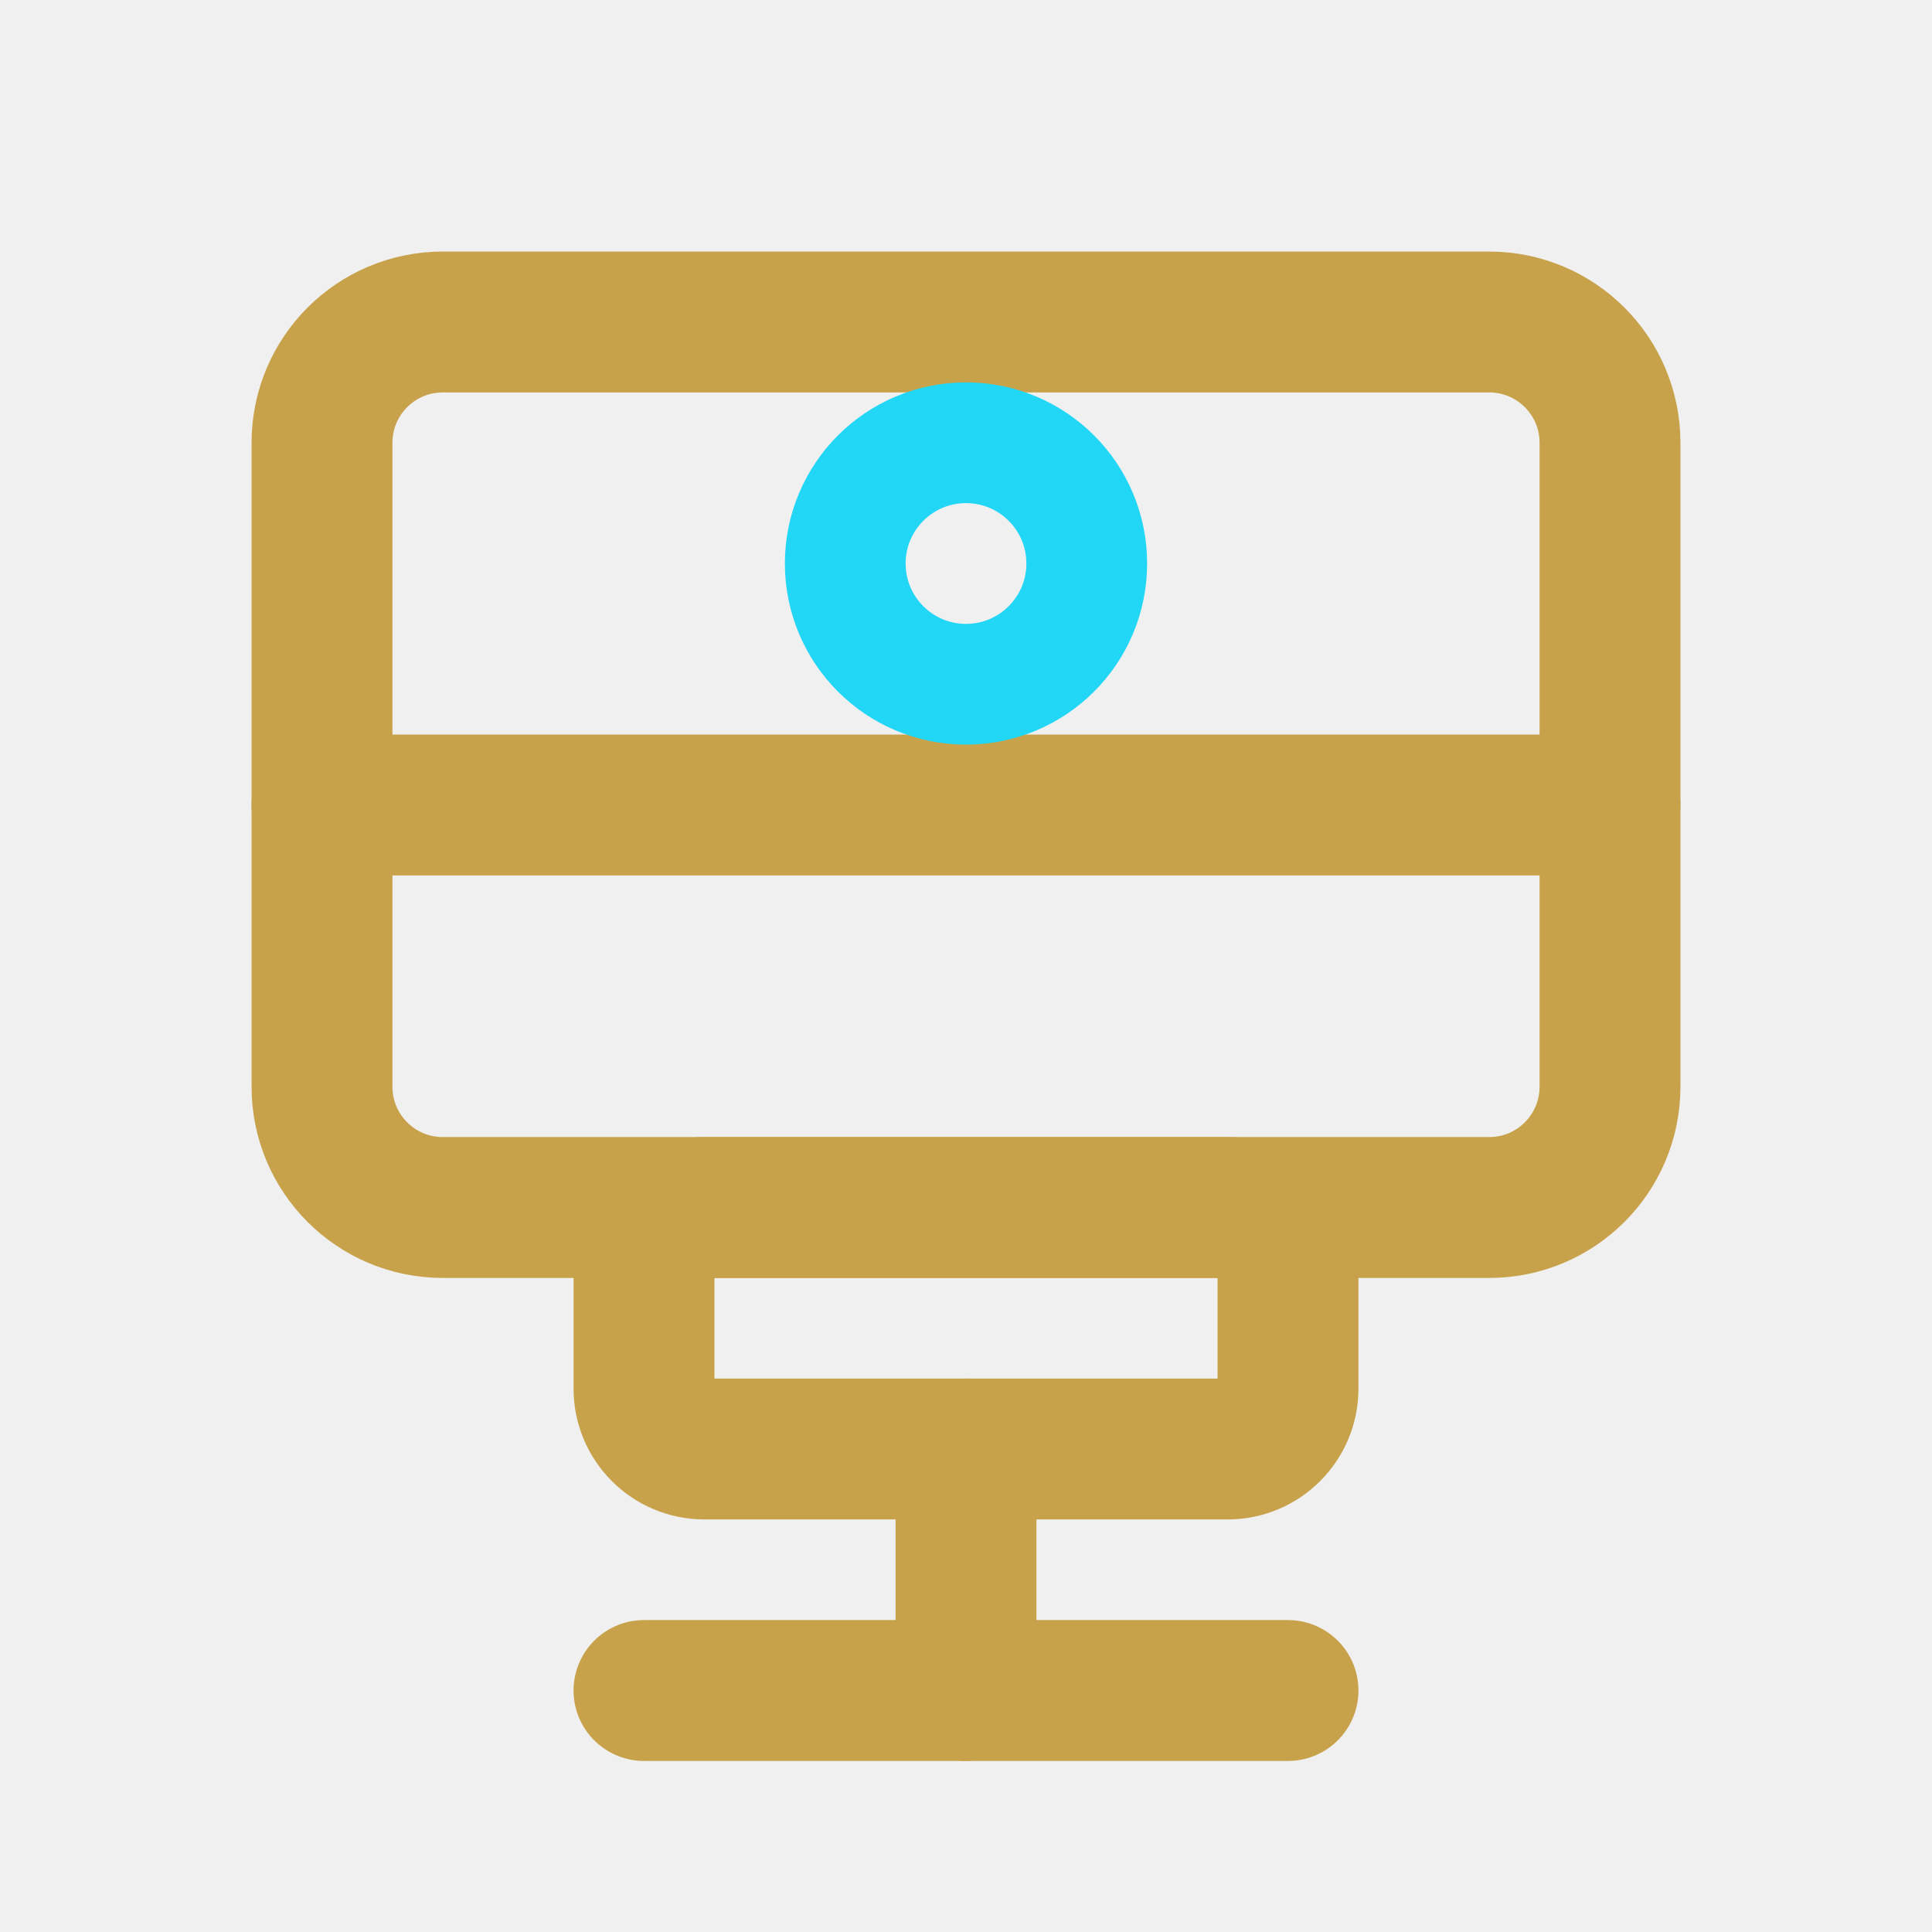
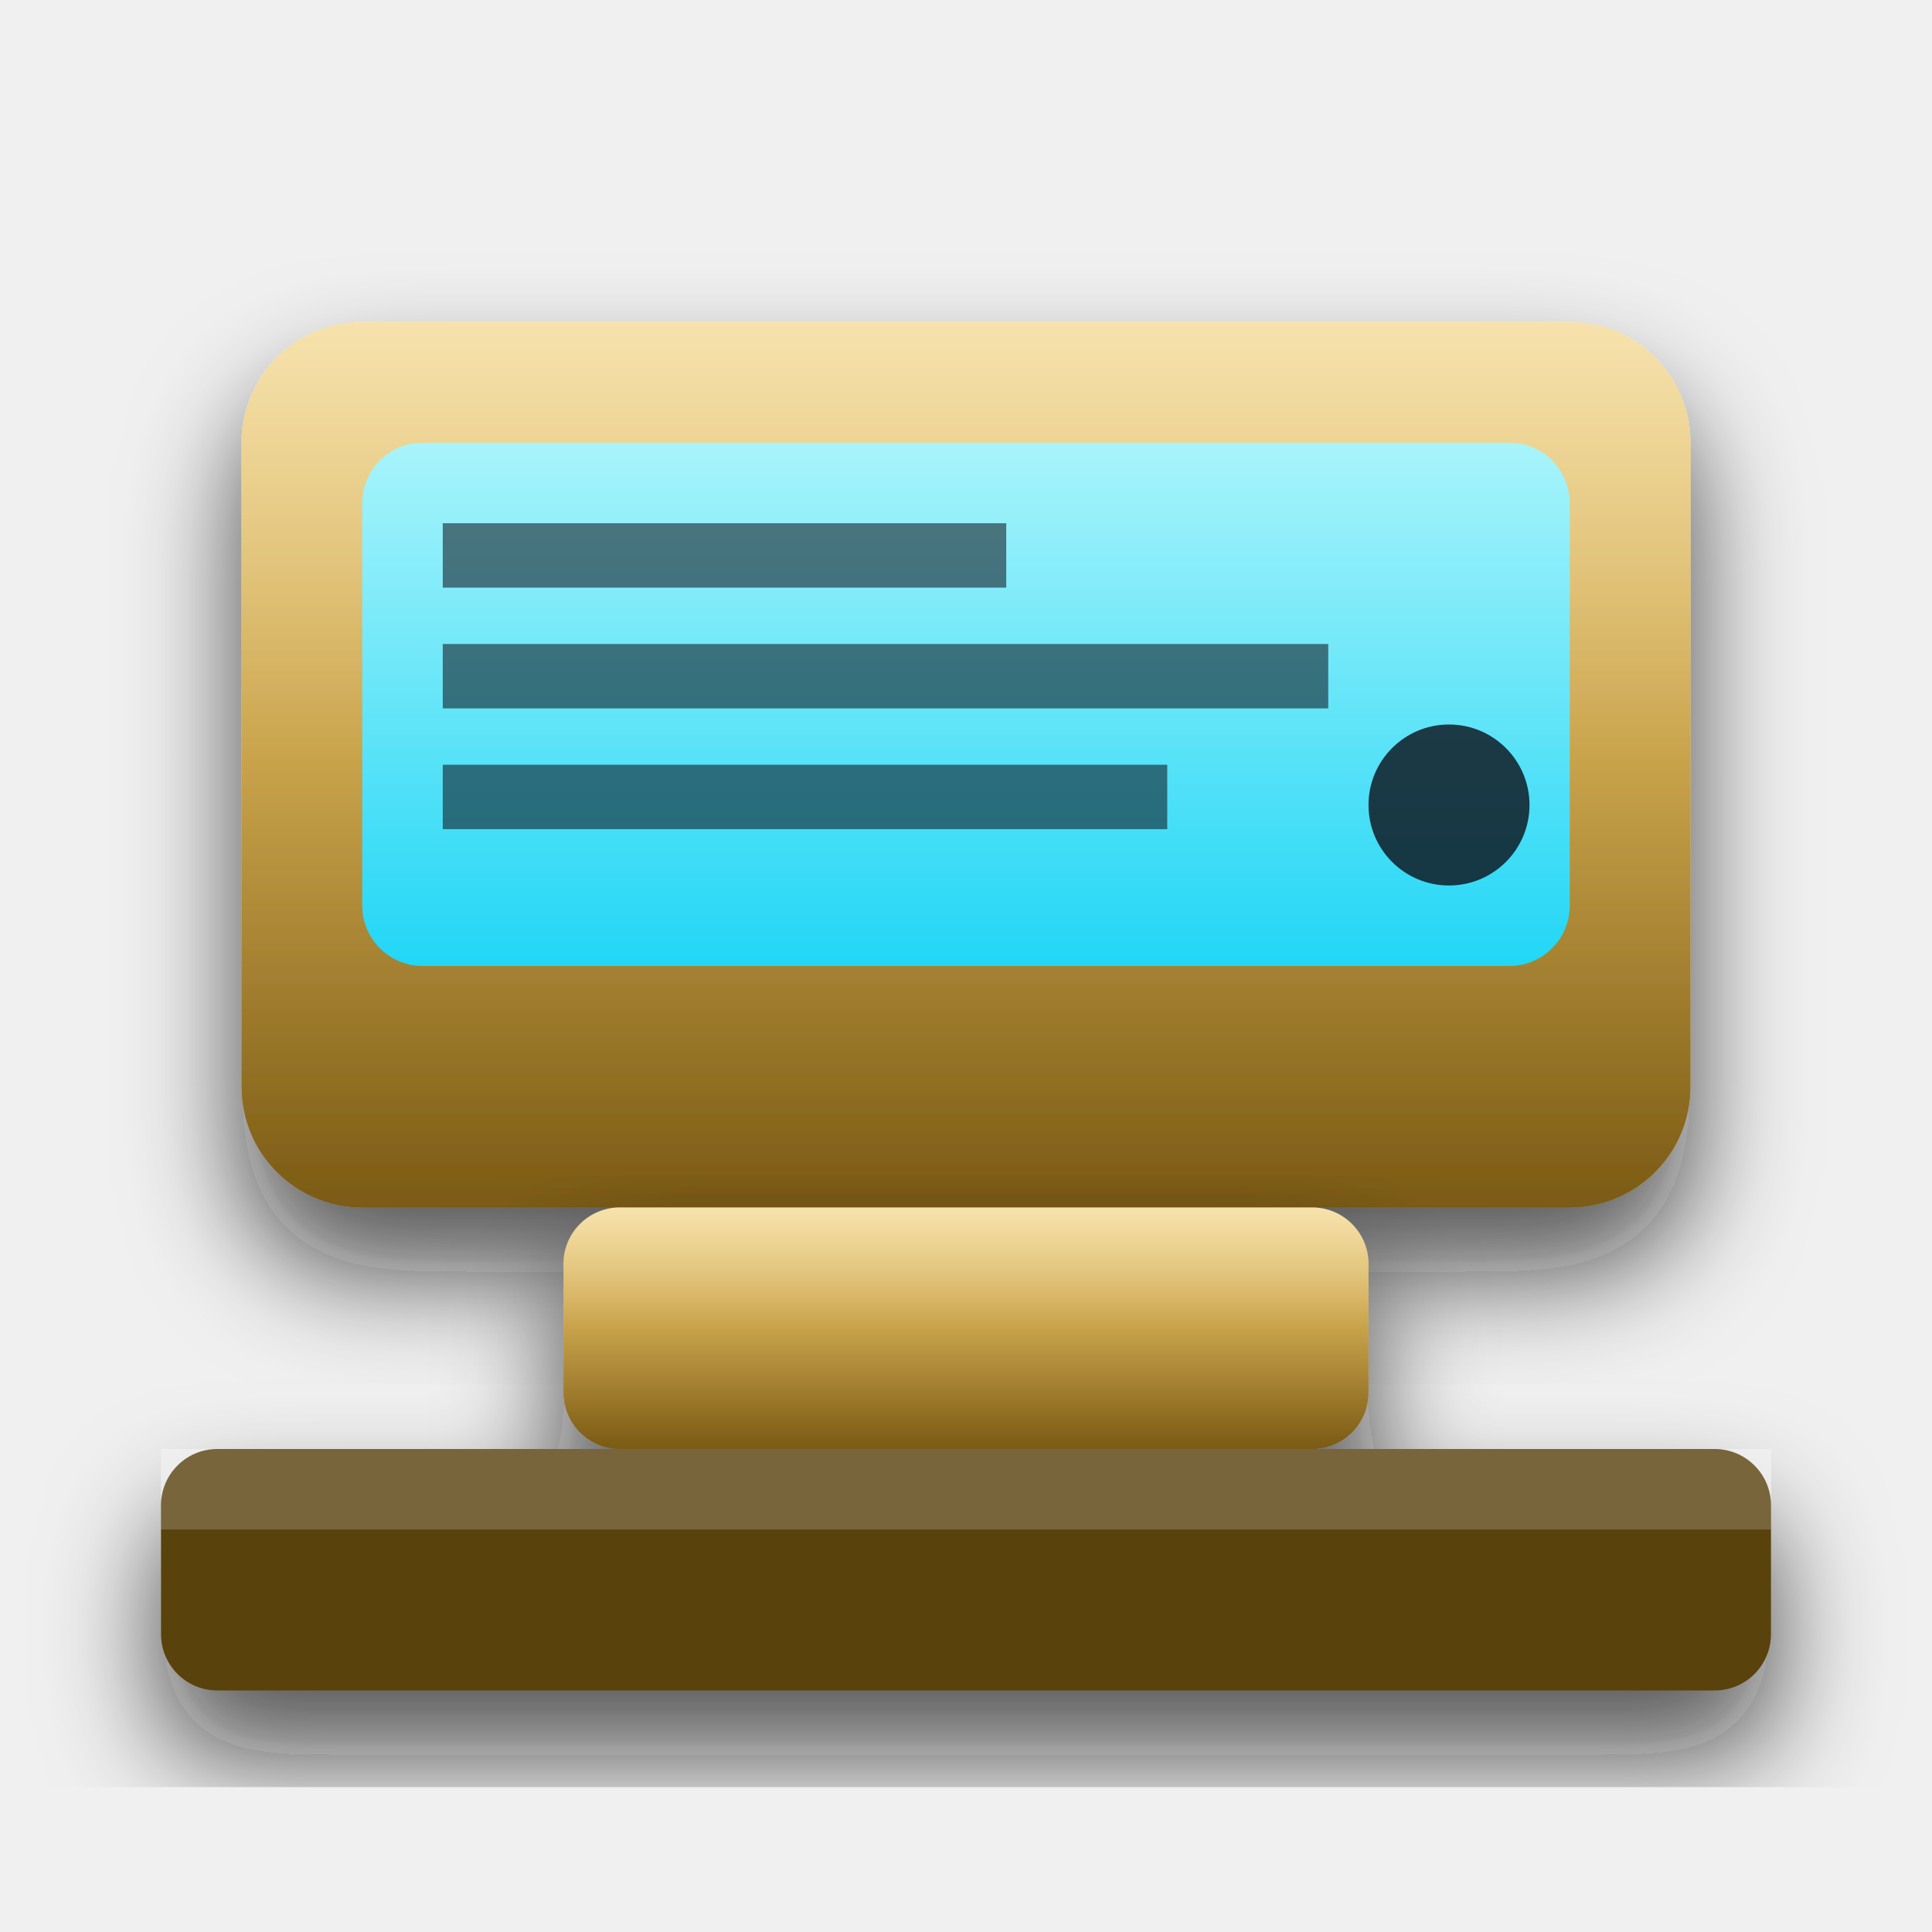
- <svg xmlns="http://www.w3.org/2000/svg" viewBox="0 0 24 24" width="24" height="24" fill="none" stroke="#C8A24A" stroke-width="1.75" stroke-linecap="round" stroke-linejoin="round">
-   <rect x="4" y="4" width="16" height="11" rx="1.5" />
-   <line x1="4" y1="10" x2="20" y2="10" />
-   <rect x="8" y="15" width="8" height="3" rx="0.75" />
-   <line x1="12" y1="18" x2="12" y2="21" />
-   <line x1="8" y1="21" x2="16" y2="21" />
-   <circle cx="12" cy="7" r="1.5" stroke="#22D6F6" stroke-width="1.5" />
+ <svg xmlns="http://www.w3.org/2000/svg" viewBox="0 0 48 48" width="48" height="48" role="img" aria-labelledby="t d">
+   <defs>
+     <linearGradient id="pc-body" x1="0" y1="0" x2="0" y2="1">
+       <stop offset="0" stop-color="#F0CB6B" />
+       <stop offset="0.5" stop-color="#C8A24A" />
+       <stop offset="1" stop-color="#7A5A14" />
+     </linearGradient>
+     <linearGradient id="pc-screen" x1="0" y1="0" x2="0" y2="1">
+       <stop offset="0" stop-color="#A8F4FB" />
+       <stop offset="1" stop-color="#22D6F6" />
+     </linearGradient>
+     <linearGradient id="pc-hi" x1="0" y1="0" x2="0" y2="1">
+       <stop offset="0" stop-color="#ffffff" stop-opacity="0.45" />
+       <stop offset="0.5" stop-color="#ffffff" stop-opacity="0" />
+     </linearGradient>
+     <filter id="pc-sh" x="-20%" y="-20%" width="140%" height="140%">
+       <feDropShadow dx="0" dy="1.6" stdDeviation="1.4" flood-color="#0B0F18" flood-opacity="0.7" />
+     </filter>
+   </defs>
+   <g filter="url(#pc-sh)">
+     <rect x="6" y="8" width="36" height="22" rx="3" fill="url(#pc-body)" />
+     <rect x="6" y="8" width="36" height="22" rx="3" fill="url(#pc-hi)" />
+     <rect x="9" y="11" width="30" height="13" rx="1.5" fill="url(#pc-screen)" />
+   </g>
+   <g fill="#0B0F18" opacity="0.55">
+     <rect x="11" y="13" width="14" height="1.6" />
+     <rect x="11" y="16" width="22" height="1.6" />
+     <rect x="11" y="19" width="18" height="1.6" />
+   </g>
+   <circle cx="36" cy="20" r="2" fill="#0B0F18" opacity="0.8">
+     <animate attributeName="opacity" values="0.3;0.95;0.3" dur="1.8s" repeatCount="indefinite" />
+   </circle>
+   <g filter="url(#pc-sh)">
+     <rect x="14" y="30" width="20" height="6" rx="1.4" fill="url(#pc-body)" />
+     <rect x="14" y="30" width="20" height="6" rx="1.4" fill="url(#pc-hi)" />
+     <rect x="4" y="36" width="40" height="6" rx="1.4" fill="#5A4310" />
+     <rect x="4" y="36" width="40" height="2" fill="#ffffff" opacity="0.18" />
+   </g>
</svg>
